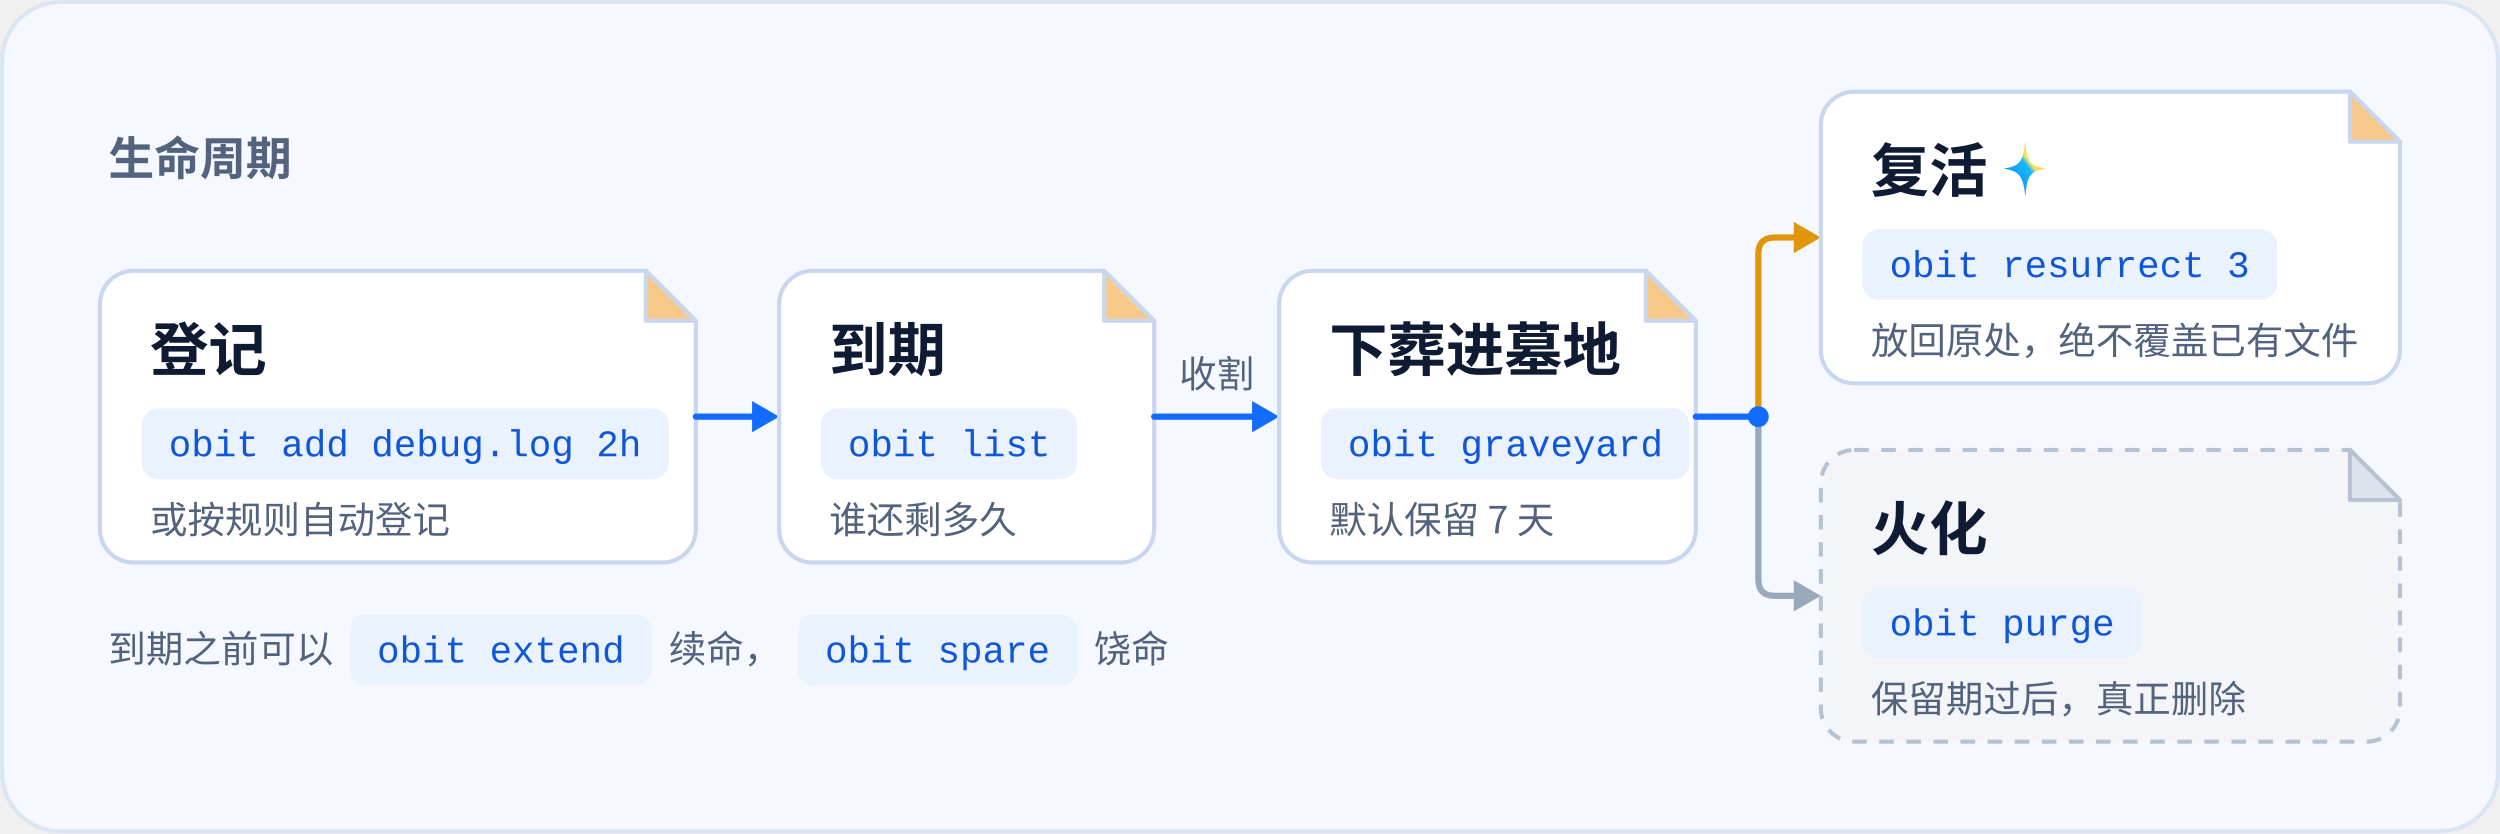
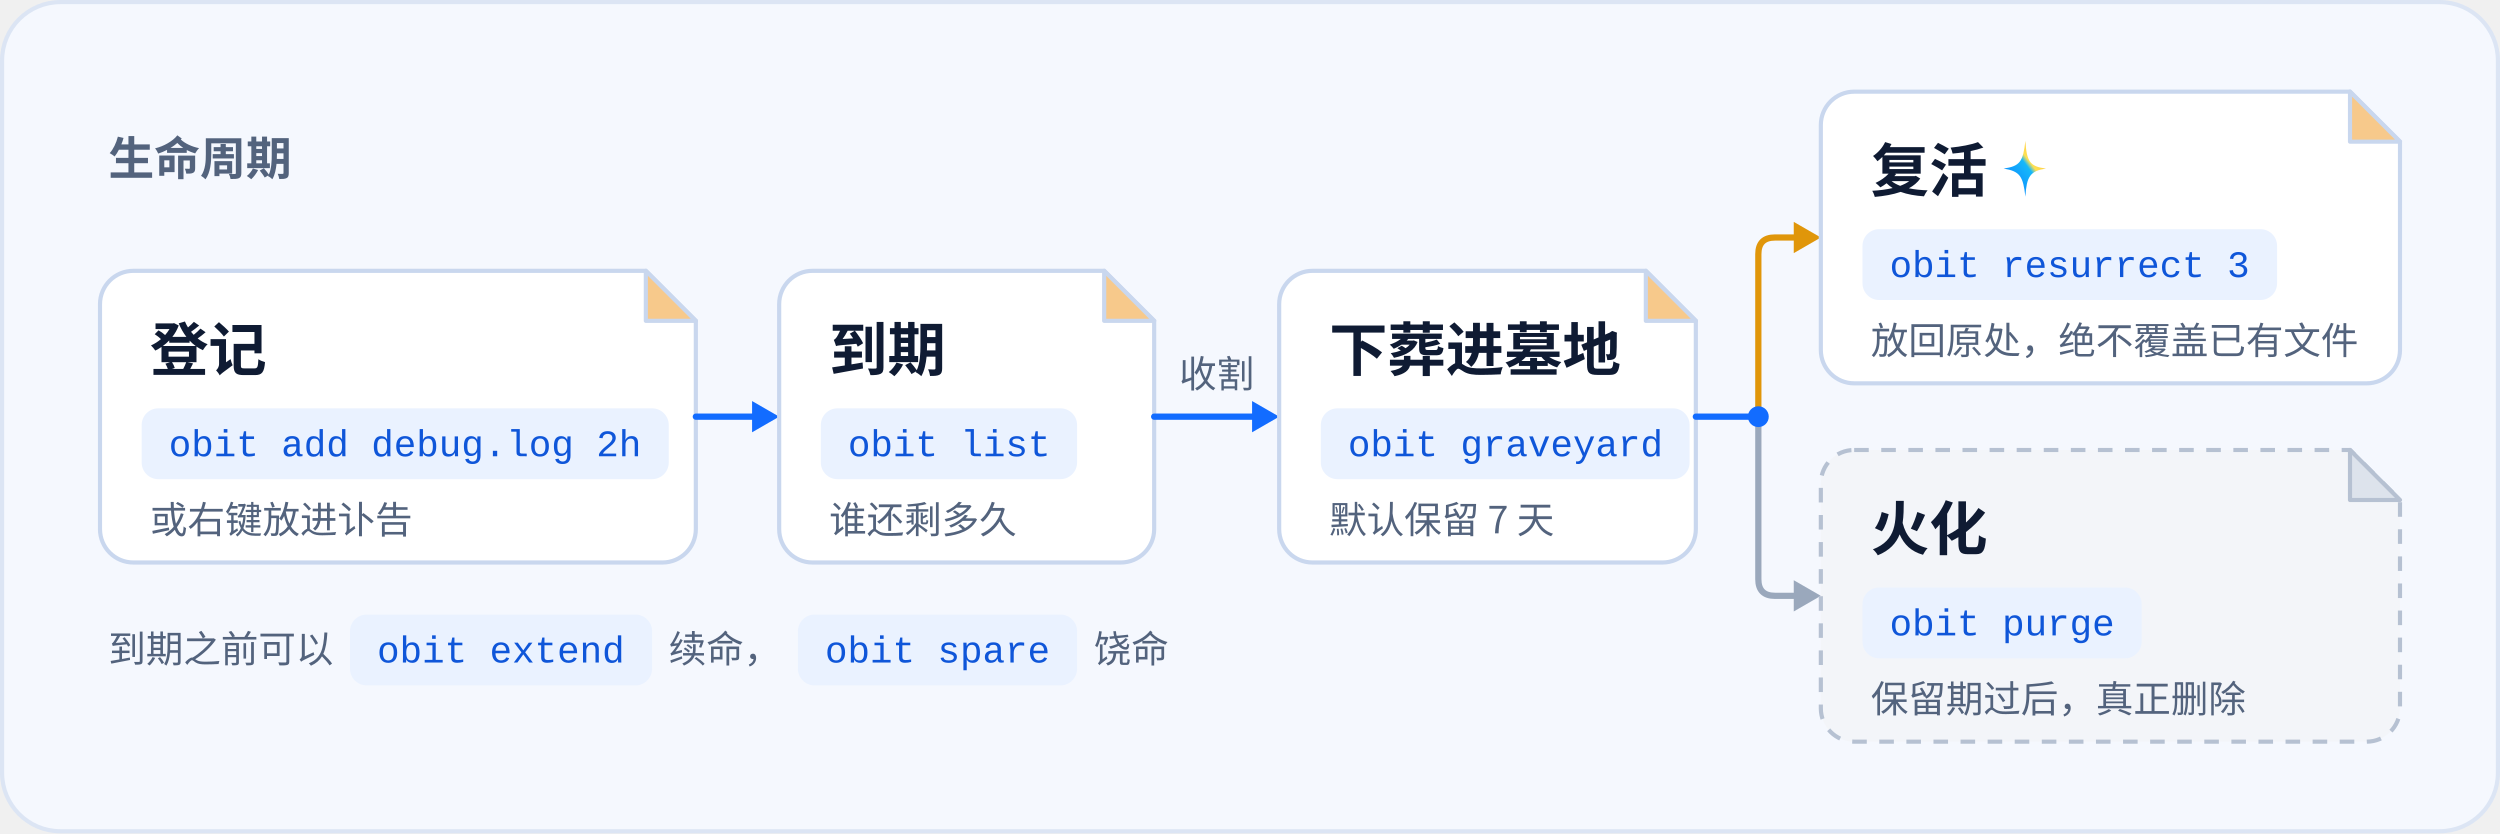
<svg xmlns="http://www.w3.org/2000/svg" width="1200" height="400" viewBox="0 0 1200 400" role="img" aria-labelledby="title desc">
  <defs>
    <linearGradient id="spark" x1="0" y1="1" x2="1" y2="0">
      <stop stop-color="#0876FF" />
      <stop offset=".55" stop-color="#16B8FA" />
      <stop offset=".62" stop-color="#FFE052" />
      <stop offset="1" stop-color="#FFB329" />
    </linearGradient>
  </defs>
  <rect x="1" y="1" width="1198" height="398" rx="28" fill="#F5F8FE" stroke="#DCE5F4" stroke-width="2" />
  <g font-family="-apple-system, BlinkMacSystemFont, 'Segoe UI', 'PingFang SC', 'Hiragino Sans GB', 'Microsoft YaHei', 'Noto Sans CJK SC', 'Noto Sans SC', sans-serif">
    <g>
      <path d="M64 130H310L334 154V254A16 16 0 0 1 318 270H64A16 16 0 0 1 48 254V146A16 16 0 0 1 64 130Z" fill="#FFFFFF" stroke="#C9D7EE" stroke-width="2" />
      <path d="M310 130V154H334Z" fill="#F7C98B" stroke="#C9D7EE" stroke-width="2" stroke-linejoin="round" />
      <text x="72" y="178" font-size="28" font-weight="700" fill="#0F1B33">登记</text>
      <rect x="68" y="196" width="253" height="34" rx="8" fill="#EAF2FF" />
      <text x="81" y="219" font-family="ui-monospace, 'Cascadia Code', 'SF Mono', SFMono-Regular, Menlo, Consolas, 'Liberation Mono', monospace" font-size="18" fill="#0F56D9">obit add debug.log 2h</text>
-       <text x="72" y="256" font-size="18" fill="#53637D">或按规则自动登记</text>
+       <text x="72" y="256" font-size="18" fill="#53637D">或右键放进讣告</text>
    </g>
    <path d="M334 200H363" stroke="#126CFF" stroke-width="3" stroke-linecap="round" fill="none" />
    <path d="M374 200l-13 -7.5v15Z" fill="#126CFF" />
    <g>
      <path d="M390 130H530L554 154V254A16 16 0 0 1 538 270H390A16 16 0 0 1 374 254V146A16 16 0 0 1 390 130Z" fill="#FFFFFF" stroke="#C9D7EE" stroke-width="2" />
      <path d="M530 130V154H554Z" fill="#F7C98B" stroke="#C9D7EE" stroke-width="2" stroke-linejoin="round" />
      <text x="398" y="178" font-size="28" font-weight="700" fill="#0F1B33">到期</text>
      <rect x="394" y="196" width="123" height="34" rx="8" fill="#EAF2FF" />
      <text x="407" y="219" font-family="ui-monospace, 'Cascadia Code', 'SF Mono', SFMono-Regular, Menlo, Consolas, 'Liberation Mono', monospace" font-size="18" fill="#0F56D9">obit list</text>
      <text x="398" y="256" font-size="18" fill="#53637D">谁还剩多久</text>
    </g>
    <path d="M554 200H603" stroke="#126CFF" stroke-width="3" stroke-linecap="round" fill="none" />
    <path d="M614 200l-13 -7.5v15Z" fill="#126CFF" />
    <text x="584" y="186" font-size="18" fill="#53637D" text-anchor="middle">收割</text>
    <g>
      <path d="M630 130H790L814 154V254A16 16 0 0 1 798 270H630A16 16 0 0 1 614 254V146A16 16 0 0 1 630 130Z" fill="#FFFFFF" stroke="#C9D7EE" stroke-width="2" />
      <path d="M790 130V154H814Z" fill="#F7C98B" stroke="#C9D7EE" stroke-width="2" stroke-linejoin="round" />
      <text x="638" y="178" font-size="28" font-weight="700" fill="#0F1B33">下葬进墓地</text>
      <rect x="634" y="196" width="177" height="34" rx="8" fill="#EAF2FF" />
      <text x="647" y="219" font-family="ui-monospace, 'Cascadia Code', 'SF Mono', SFMono-Regular, Menlo, Consolas, 'Liberation Mono', monospace" font-size="18" fill="#0F56D9">obit graveyard</text>
      <text x="638" y="256" font-size="18" fill="#53637D">默认保留 7 天</text>
    </g>
    <path d="M814 200H844" stroke="#126CFF" stroke-width="3" stroke-linecap="round" />
    <path d="M844 200V122Q844 114 852 114H863" stroke="#E0960A" stroke-width="3" stroke-linecap="round" fill="none" />
    <path d="M874 114l-13 -7.5v15Z" fill="#E0960A" />
    <path d="M844 200V278Q844 286 852 286H863" stroke="#9AA8BC" stroke-width="3" stroke-linecap="round" fill="none" />
    <path d="M874 286l-13 -7.5v15Z" fill="#9AA8BC" />
    <circle cx="844" cy="200" r="5" fill="#126CFF" />
    <g>
      <path d="M890 44H1128L1152 68V168A16 16 0 0 1 1136 184H890A16 16 0 0 1 874 168V60A16 16 0 0 1 890 44Z" fill="#FFFFFF" stroke="#C9D7EE" stroke-width="2" />
      <path d="M1128 44V68H1152Z" fill="#F7C98B" stroke="#C9D7EE" stroke-width="2" stroke-linejoin="round" />
      <text x="898" y="92" font-size="28" font-weight="700" fill="#0F1B33">复活</text>
      <rect x="894" y="110" width="199" height="34" rx="8" fill="#EAF2FF" />
      <text x="907" y="133" font-family="ui-monospace, 'Cascadia Code', 'SF Mono', SFMono-Regular, Menlo, Consolas, 'Liberation Mono', monospace" font-size="18" fill="#0F56D9">obit resurrect 3</text>
      <text x="898" y="170" font-size="18" fill="#53637D">放回原处，绝不覆盖已有文件</text>
      <path d="M17.6 9.4c.3 5.3 1.2 6.5 5.2 7-4 .6-4.9 2-5.2 7.1-.6-5.1-1.3-6.4-5.5-7.1 4.2-.6 4.9-1.8 5.5-7Z" fill="url(#spark)" transform="translate(972 81) scale(1.9) translate(-17.5 -16.45)" />
    </g>
    <g>
      <path d="M890 216H1128L1152 240V340A16 16 0 0 1 1136 356H890A16 16 0 0 1 874 340V232A16 16 0 0 1 890 216Z" fill="#F3F5F9" stroke="#B6C1D2" stroke-width="2" stroke-dasharray="7 6" />
      <path d="M1128 216V240H1152Z" fill="#DDE3EC" stroke="#B6C1D2" stroke-width="2" stroke-linejoin="round" />
      <text x="898" y="264" font-size="28" font-weight="700" fill="#0F1B33">火化</text>
      <rect x="894" y="282" width="134" height="34" rx="8" fill="#EAF2FF" />
      <text x="907" y="305" font-family="ui-monospace, 'Cascadia Code', 'SF Mono', SFMono-Regular, Menlo, Consolas, 'Liberation Mono', monospace" font-size="18" fill="#0F56D9">obit purge</text>
      <text x="898" y="342" font-size="18" fill="#53637D">保留期过后，真正删除</text>
    </g>
    <text x="52" y="84" font-size="22" font-weight="600" fill="#53637D">生命周期</text>
    <text x="52" y="318" font-size="18" fill="#53637D">到期之前可以</text>
    <rect x="168" y="295" width="145" height="34" rx="8" fill="#EAF2FF" />
    <text x="181" y="318" font-family="ui-monospace, 'Cascadia Code', 'SF Mono', SFMono-Regular, Menlo, Consolas, 'Liberation Mono', monospace" font-size="18" fill="#0F56D9">obit extend</text>
    <text x="321" y="318" font-size="18" fill="#53637D">续命，</text>
    <rect x="383" y="295" width="134" height="34" rx="8" fill="#EAF2FF" />
    <text x="396" y="318" font-family="ui-monospace, 'Cascadia Code', 'SF Mono', SFMono-Regular, Menlo, Consolas, 'Liberation Mono', monospace" font-size="18" fill="#0F56D9">obit spare</text>
    <text x="525" y="318" font-size="18" fill="#53637D">饶命</text>
  </g>
</svg>
